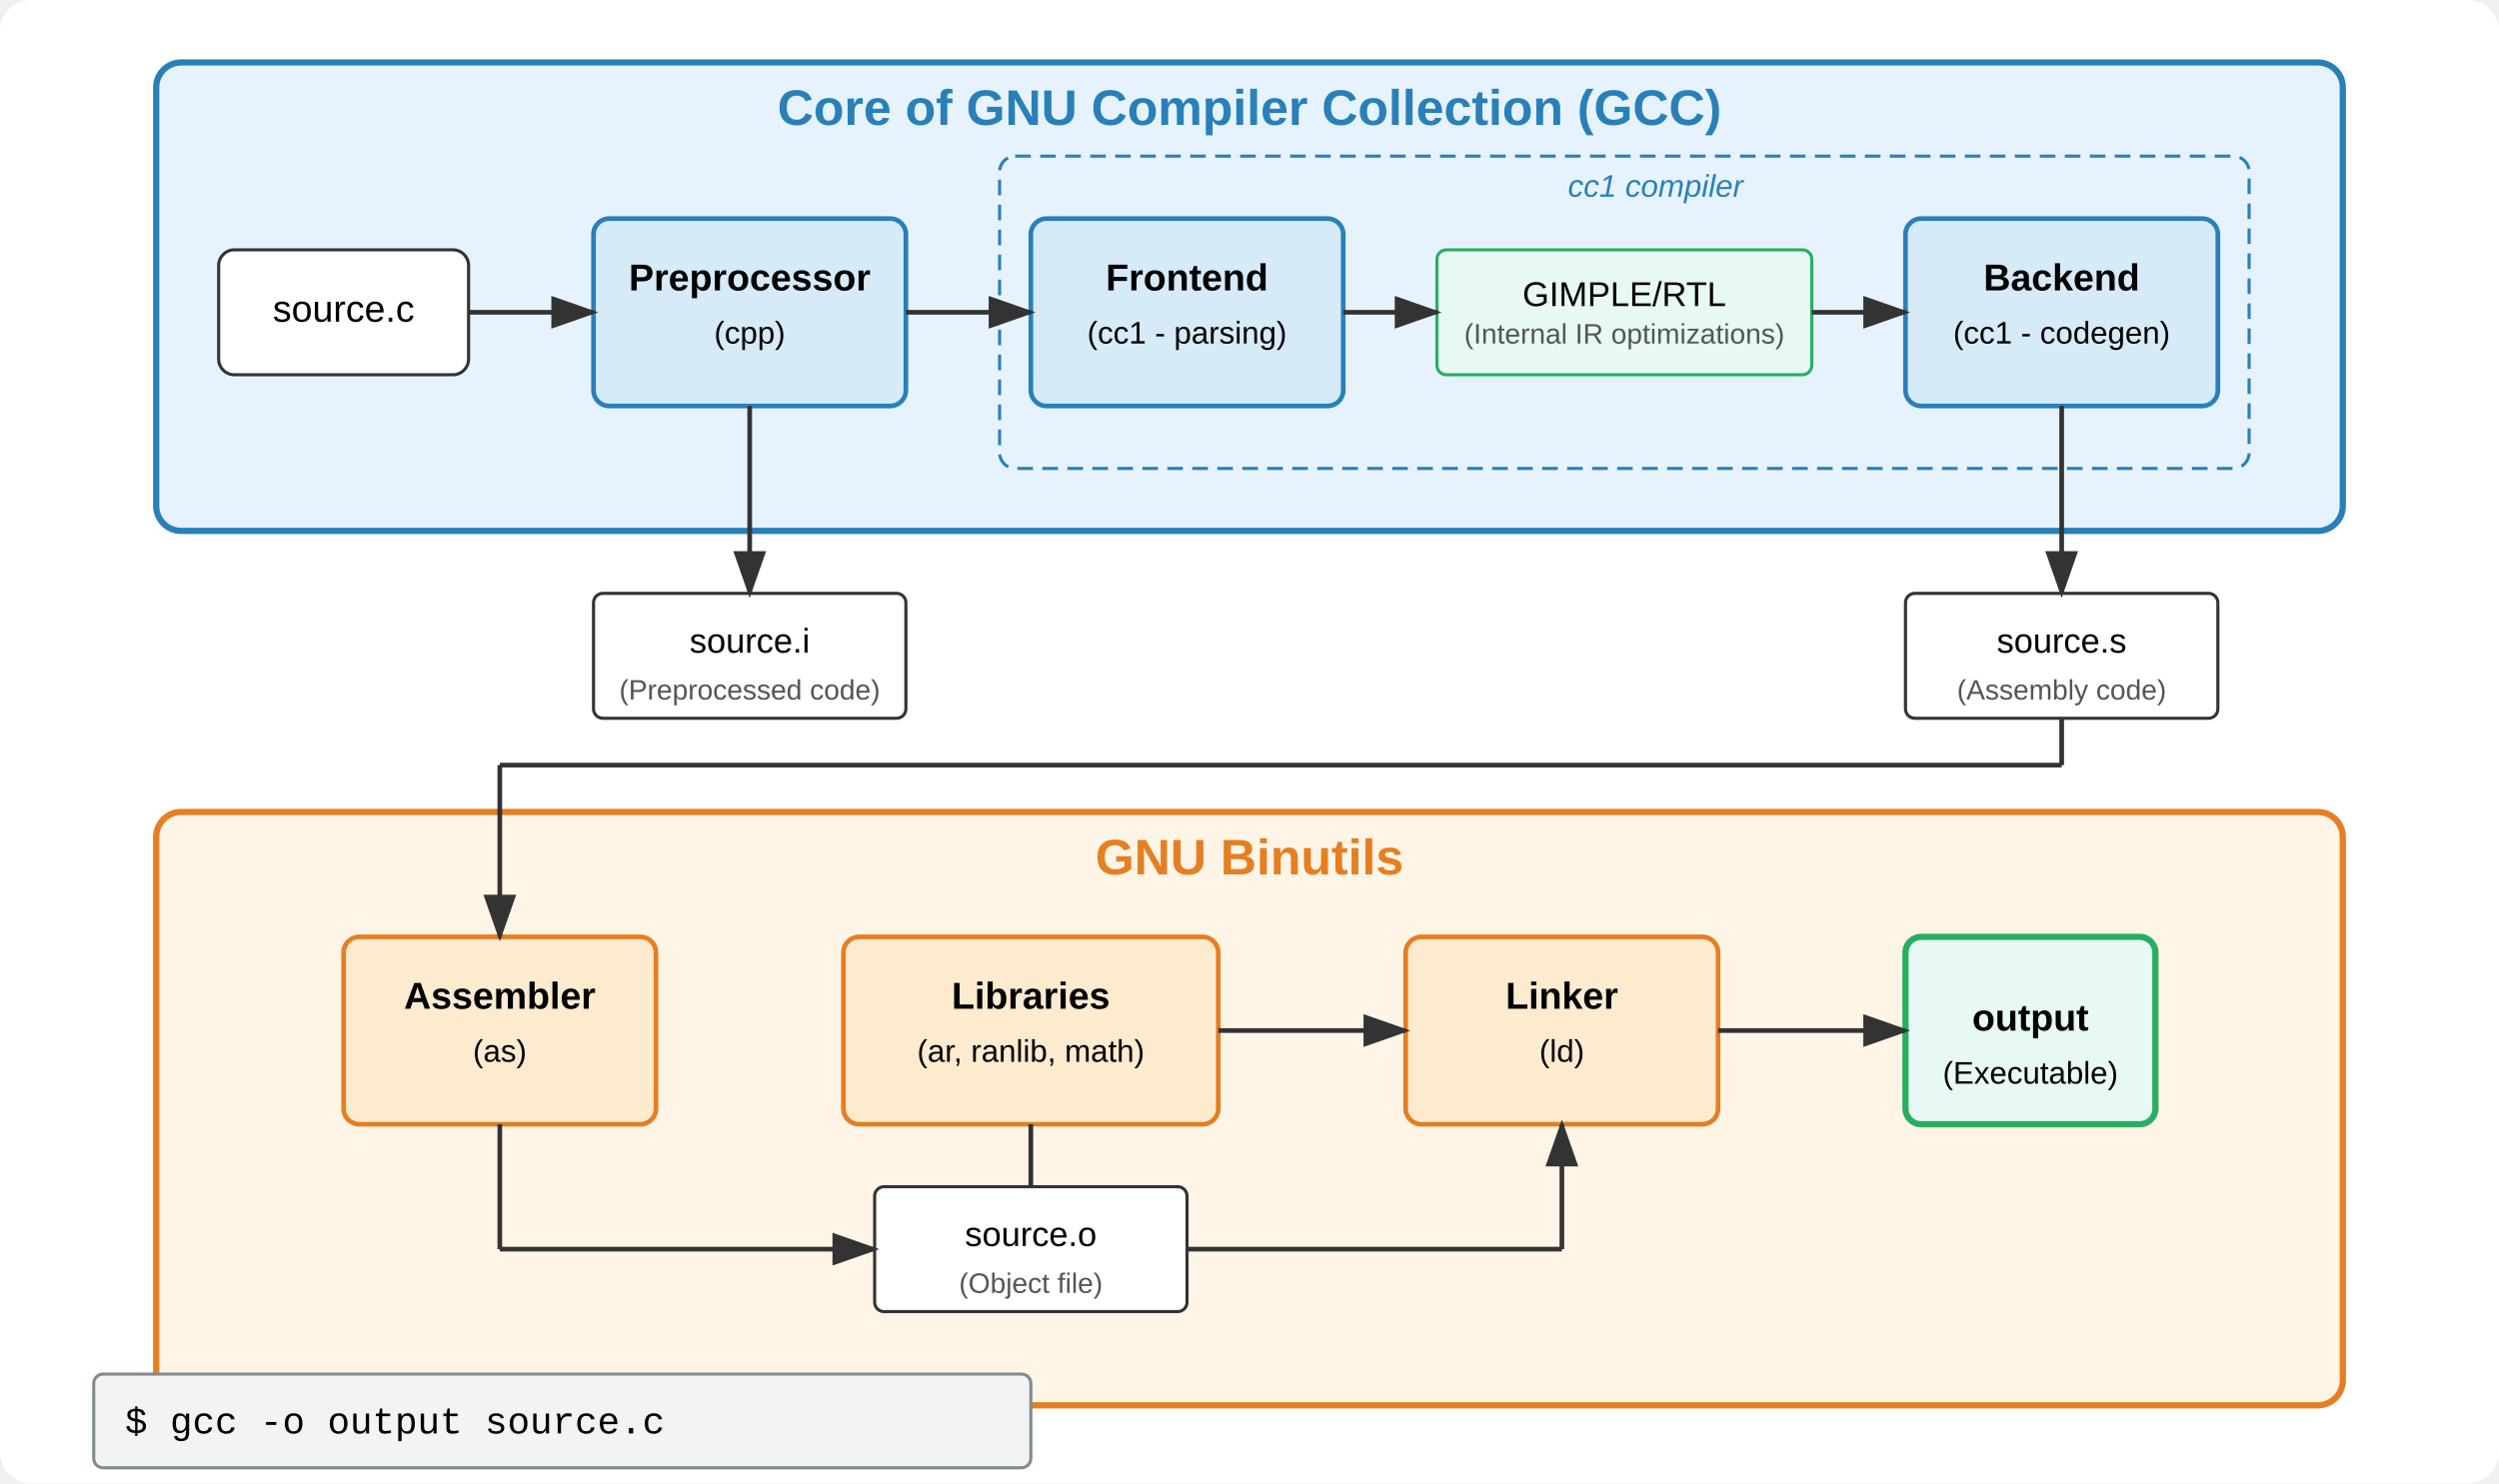
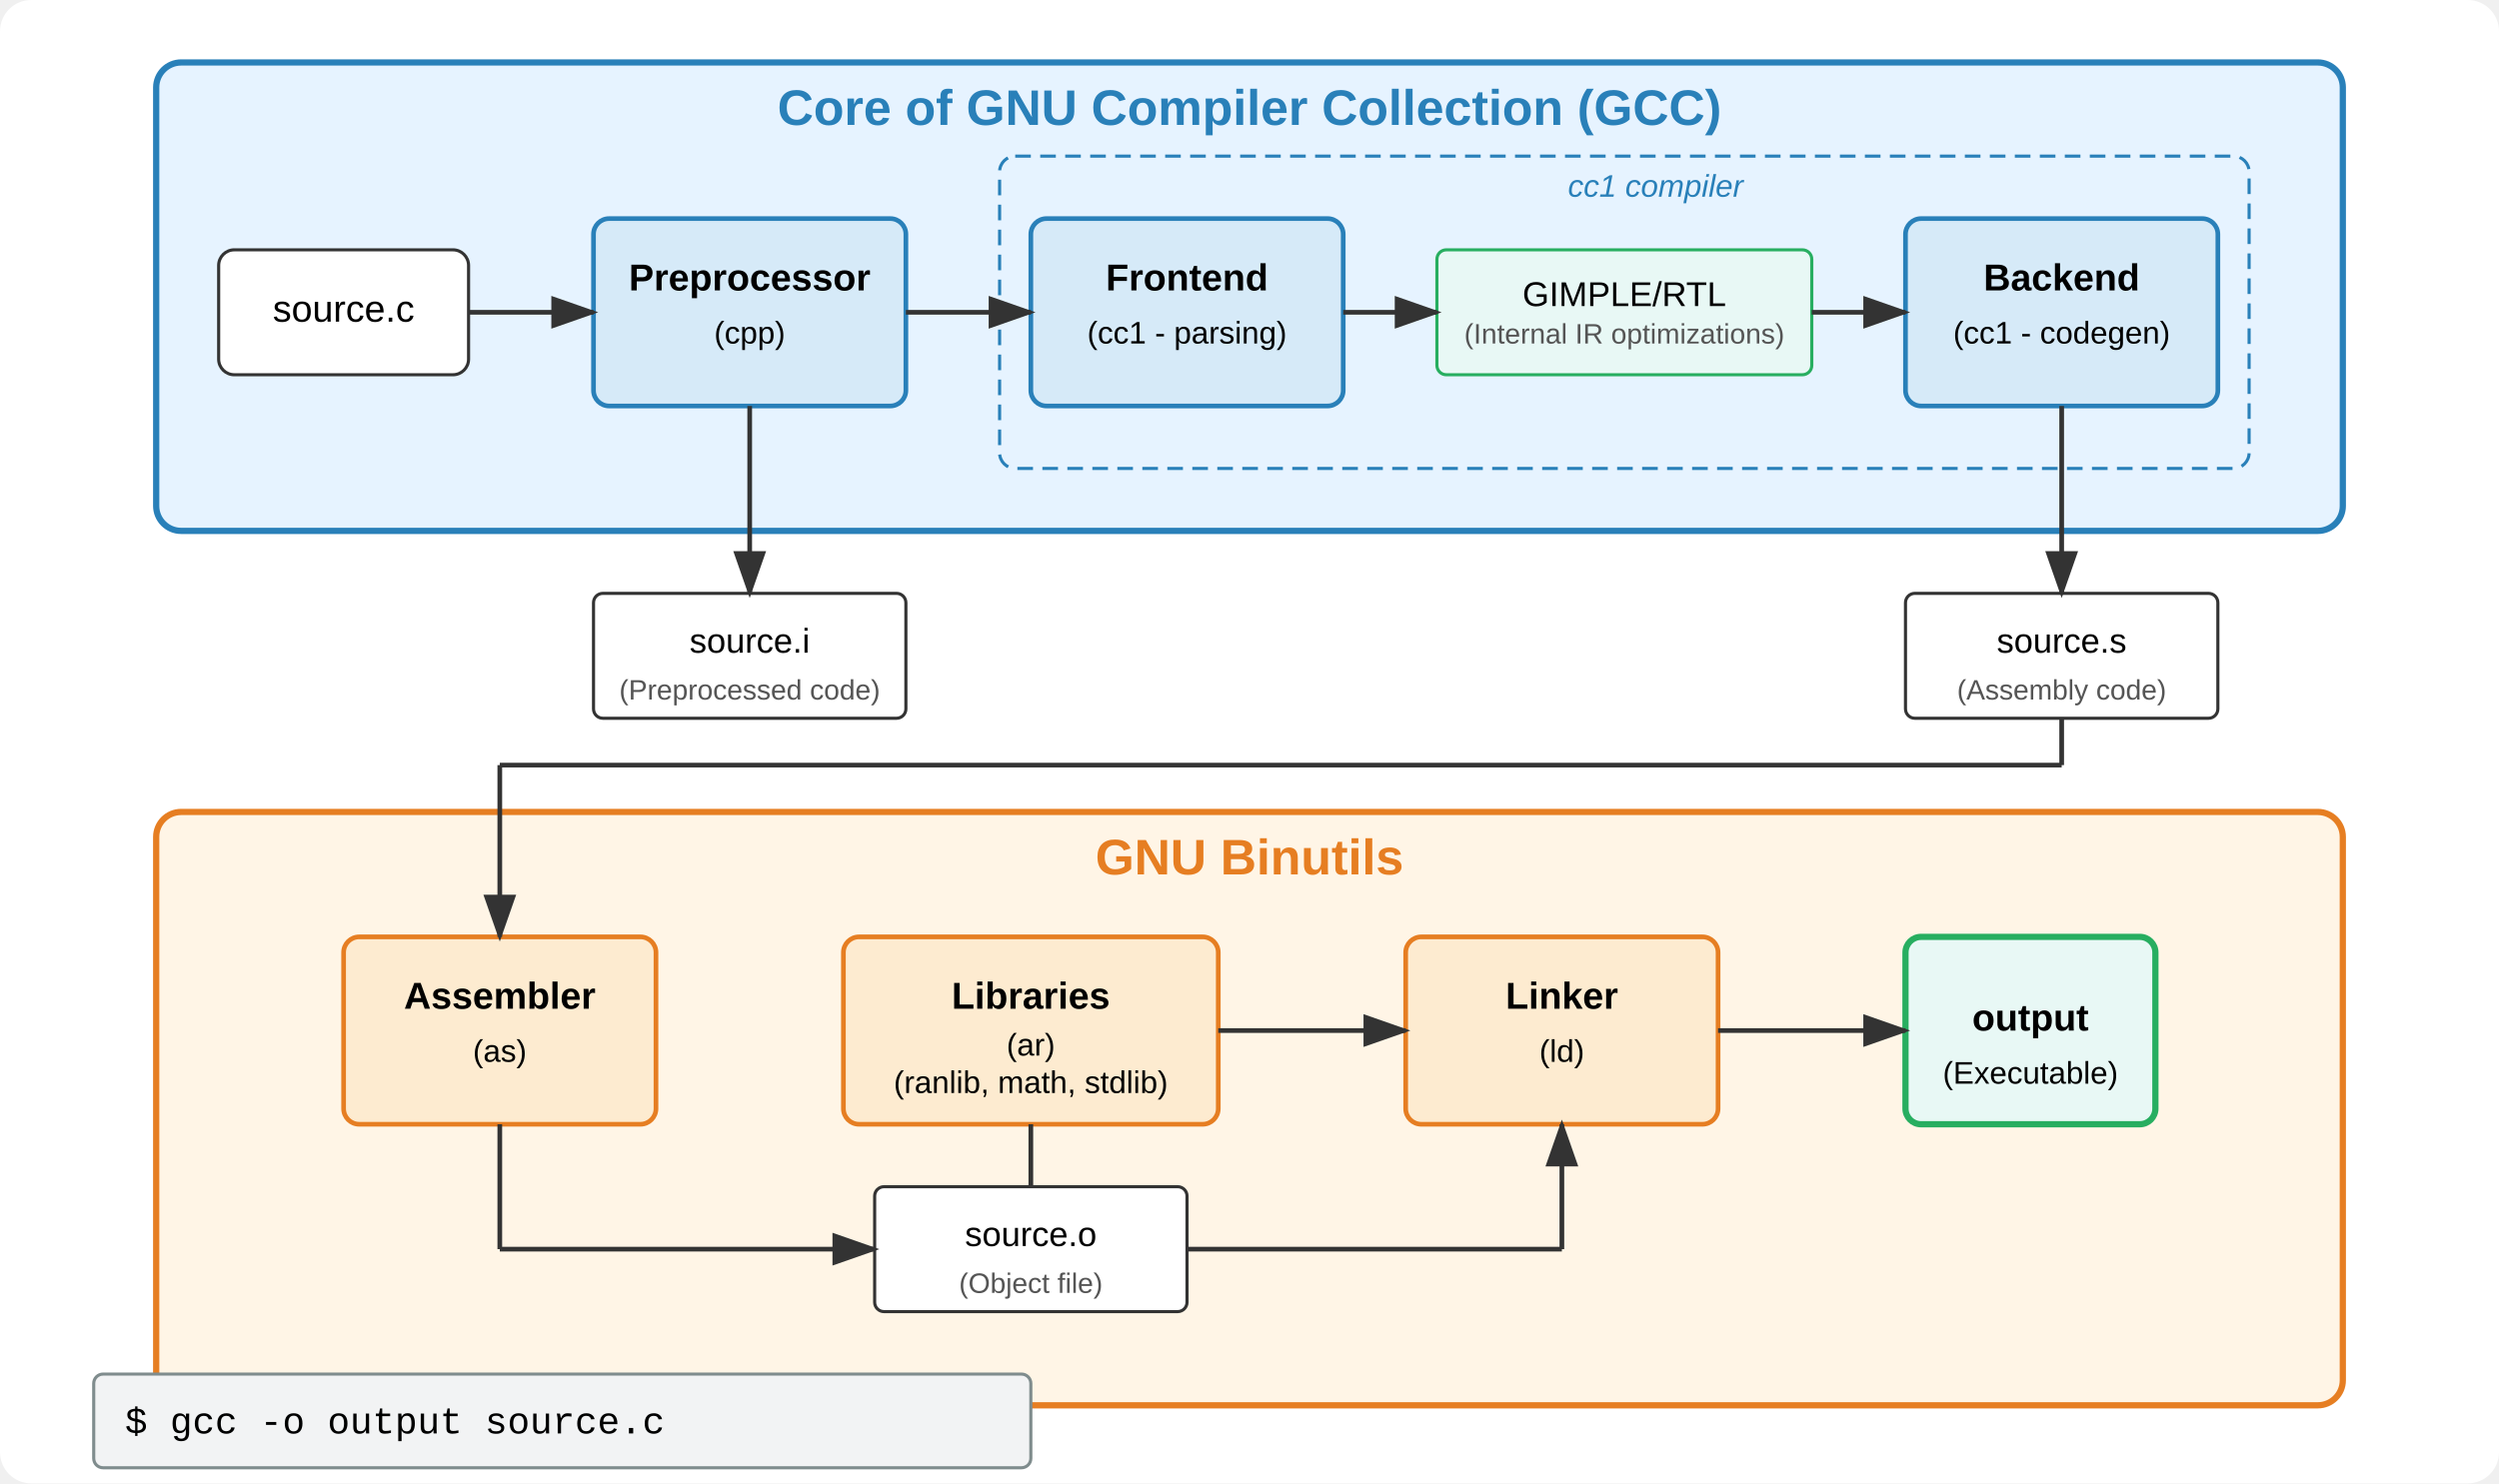
<svg xmlns="http://www.w3.org/2000/svg" viewBox="0 0 800 475">
  <rect width="800" height="475" fill="#ffffff" rx="10" ry="10" />
  <rect x="50" y="20" width="700" height="150" fill="#e6f3ff" stroke="#2980b9" stroke-width="2" rx="8" ry="8" />
  <rect x="50" y="260" width="700" height="190" fill="#fff5e6" stroke="#e67e22" stroke-width="2" rx="8" ry="8" />
  <text x="400" y="40" font-family="Arial" font-size="16" font-weight="bold" text-anchor="middle" fill="#2980b9">Core of GNU Compiler Collection (GCC)</text>
  <text x="400" y="280" font-family="Arial" font-size="16" font-weight="bold" text-anchor="middle" fill="#e67e22">GNU Binutils</text>
  <rect x="70" y="80" width="80" height="40" fill="#fff" stroke="#333" stroke-width="1" rx="5" ry="5" />
  <text x="110" y="103" font-family="Arial" font-size="12" text-anchor="middle">source.c</text>
  <rect x="190" y="70" width="100" height="60" fill="#d6eaf8" stroke="#2980b9" stroke-width="1.5" rx="5" ry="5" />
  <text x="240" y="93" font-family="Arial" font-size="12" font-weight="bold" text-anchor="middle">Preprocessor</text>
  <text x="240" y="110" font-family="Arial" font-size="10" text-anchor="middle">(cpp)</text>
  <rect x="330" y="70" width="100" height="60" fill="#d6eaf8" stroke="#2980b9" stroke-width="1.5" rx="5" ry="5" />
  <text x="380" y="93" font-family="Arial" font-size="12" font-weight="bold" text-anchor="middle">Frontend</text>
  <text x="380" y="110" font-family="Arial" font-size="10" text-anchor="middle">(cc1 - parsing)</text>
  <rect x="460" y="80" width="120" height="40" fill="#e8f8f5" stroke="#27ae60" stroke-width="1" rx="3" ry="3" />
  <text x="520" y="98" font-family="Arial" font-size="11" text-anchor="middle">GIMPLE/RTL</text>
  <text x="520" y="110" font-family="Arial" font-size="9" text-anchor="middle" fill="#555">(Internal IR optimizations)</text>
  <rect x="610" y="70" width="100" height="60" fill="#d6eaf8" stroke="#2980b9" stroke-width="1.5" rx="5" ry="5" />
  <text x="660" y="93" font-family="Arial" font-size="12" font-weight="bold" text-anchor="middle">Backend</text>
  <text x="660" y="110" font-family="Arial" font-size="10" text-anchor="middle">(cc1 - codegen)</text>
  <rect x="320" y="50" width="400" height="100" fill="none" stroke="#2980b9" stroke-width="1" stroke-dasharray="5,3" rx="5" ry="5" />
  <text x="530" y="63" font-family="Arial" font-size="10" font-style="italic" text-anchor="middle" fill="#2980b9">cc1 compiler</text>
  <rect x="190" y="190" width="100" height="40" fill="#fff" stroke="#333" stroke-width="1" rx="3" ry="3" />
  <text x="240" y="209" font-family="Arial" font-size="11" text-anchor="middle">source.i</text>
  <text x="240" y="224" font-family="Arial" font-size="9" text-anchor="middle" fill="#555">(Preprocessed code)</text>
  <rect x="610" y="190" width="100" height="40" fill="#fff" stroke="#333" stroke-width="1" rx="3" ry="3" />
  <text x="660" y="209" font-family="Arial" font-size="11" text-anchor="middle">source.s</text>
  <text x="660" y="224" font-family="Arial" font-size="9" text-anchor="middle" fill="#555">(Assembly code)</text>
  <rect x="280" y="380" width="100" height="40" fill="#fff" stroke="#333" stroke-width="1" rx="3" ry="3" />
  <text x="330" y="399" font-family="Arial" font-size="11" text-anchor="middle">source.o</text>
  <text x="330" y="414" font-family="Arial" font-size="9" text-anchor="middle" fill="#555">(Object file)</text>
  <rect x="110" y="300" width="100" height="60" fill="#fdebd0" stroke="#e67e22" stroke-width="1.5" rx="5" ry="5" />
  <text x="160" y="323" font-family="Arial" font-size="12" font-weight="bold" text-anchor="middle">Assembler</text>
  <text x="160" y="340" font-family="Arial" font-size="10" text-anchor="middle">(as)</text>
  <rect x="270" y="300" width="120" height="60" fill="#fdebd0" stroke="#e67e22" stroke-width="1.5" rx="5" ry="5" />
  <text x="330" y="323" font-family="Arial" font-size="12" font-weight="bold" text-anchor="middle">Libraries</text>
-   <text x="330" y="340" font-family="Arial" font-size="10" text-anchor="middle">(ar, ranlib, math)</text>
+   <text x="330" y="338" font-family="Arial" font-size="10" text-anchor="middle">(ar)</text>
+   <text x="330" y="350" font-family="Arial" font-size="10" text-anchor="middle">(ranlib, math, stdlib)</text>
  <rect x="450" y="300" width="100" height="60" fill="#fdebd0" stroke="#e67e22" stroke-width="1.5" rx="5" ry="5" />
  <text x="500" y="323" font-family="Arial" font-size="12" font-weight="bold" text-anchor="middle">Linker</text>
  <text x="500" y="340" font-family="Arial" font-size="10" text-anchor="middle">(ld)</text>
  <rect x="610" y="300" width="80" height="60" fill="#e8f8f5" stroke="#27ae60" stroke-width="2" rx="5" ry="5" />
  <text x="650" y="330" font-family="Arial" font-size="12" font-weight="bold" text-anchor="middle">output</text>
  <text x="650" y="347" font-family="Arial" font-size="10" text-anchor="middle">(Executable)</text>
  <line x1="150" y1="100" x2="190" y2="100" stroke="#333" stroke-width="1.5" marker-end="url(#arrowhead)" />
  <line x1="290" y1="100" x2="330" y2="100" stroke="#333" stroke-width="1.5" marker-end="url(#arrowhead)" />
  <line x1="430" y1="100" x2="460" y2="100" stroke="#333" stroke-width="1.5" marker-end="url(#arrowhead)" />
  <line x1="580" y1="100" x2="610" y2="100" stroke="#333" stroke-width="1.5" marker-end="url(#arrowhead)" />
  <line x1="240" y1="130" x2="240" y2="190" stroke="#333" stroke-width="1.5" marker-end="url(#arrowhead)" />
  <line x1="660" y1="130" x2="660" y2="190" stroke="#333" stroke-width="1.5" marker-end="url(#arrowhead)" />
  <line x1="660" y1="230" x2="660" y2="245" stroke="#333" stroke-width="1.5" />
  <line x1="660" y1="245" x2="160" y2="245" stroke="#333" stroke-width="1.5" />
  <line x1="160" y1="245" x2="160" y2="300" stroke="#333" stroke-width="1.5" marker-end="url(#arrowhead)" />
  <line x1="160" y1="360" x2="160" y2="400" stroke="#333" stroke-width="1.5" />
  <line x1="160" y1="400" x2="280" y2="400" stroke="#333" stroke-width="1.5" marker-end="url(#arrowhead)" />
  <line x1="380" y1="400" x2="500" y2="400" stroke="#333" stroke-width="1.5" />
  <line x1="500" y1="400" x2="500" y2="360" stroke="#333" stroke-width="1.5" marker-end="url(#arrowhead)" />
  <line x1="330" y1="360" x2="330" y2="380" stroke="#333" stroke-width="1.5" />
  <line x1="390" y1="330" x2="450" y2="330" stroke="#333" stroke-width="1.5" marker-end="url(#arrowhead)" />
  <line x1="550" y1="330" x2="610" y2="330" stroke="#333" stroke-width="1.5" marker-end="url(#arrowhead)" />
  <rect x="30" y="440" width="300" height="30" fill="#f2f3f4" stroke="#7f8c8d" stroke-width="1" rx="3" ry="3" />
  <text x="40" y="459" font-family="Courier New" font-size="12">$ gcc -o output source.c</text>
  <defs>
    <marker id="arrowhead" markerWidth="10" markerHeight="7" refX="9" refY="3.5" orient="auto">
      <polygon points="0 0, 10 3.5, 0 7" fill="#333" />
    </marker>
  </defs>
</svg>
